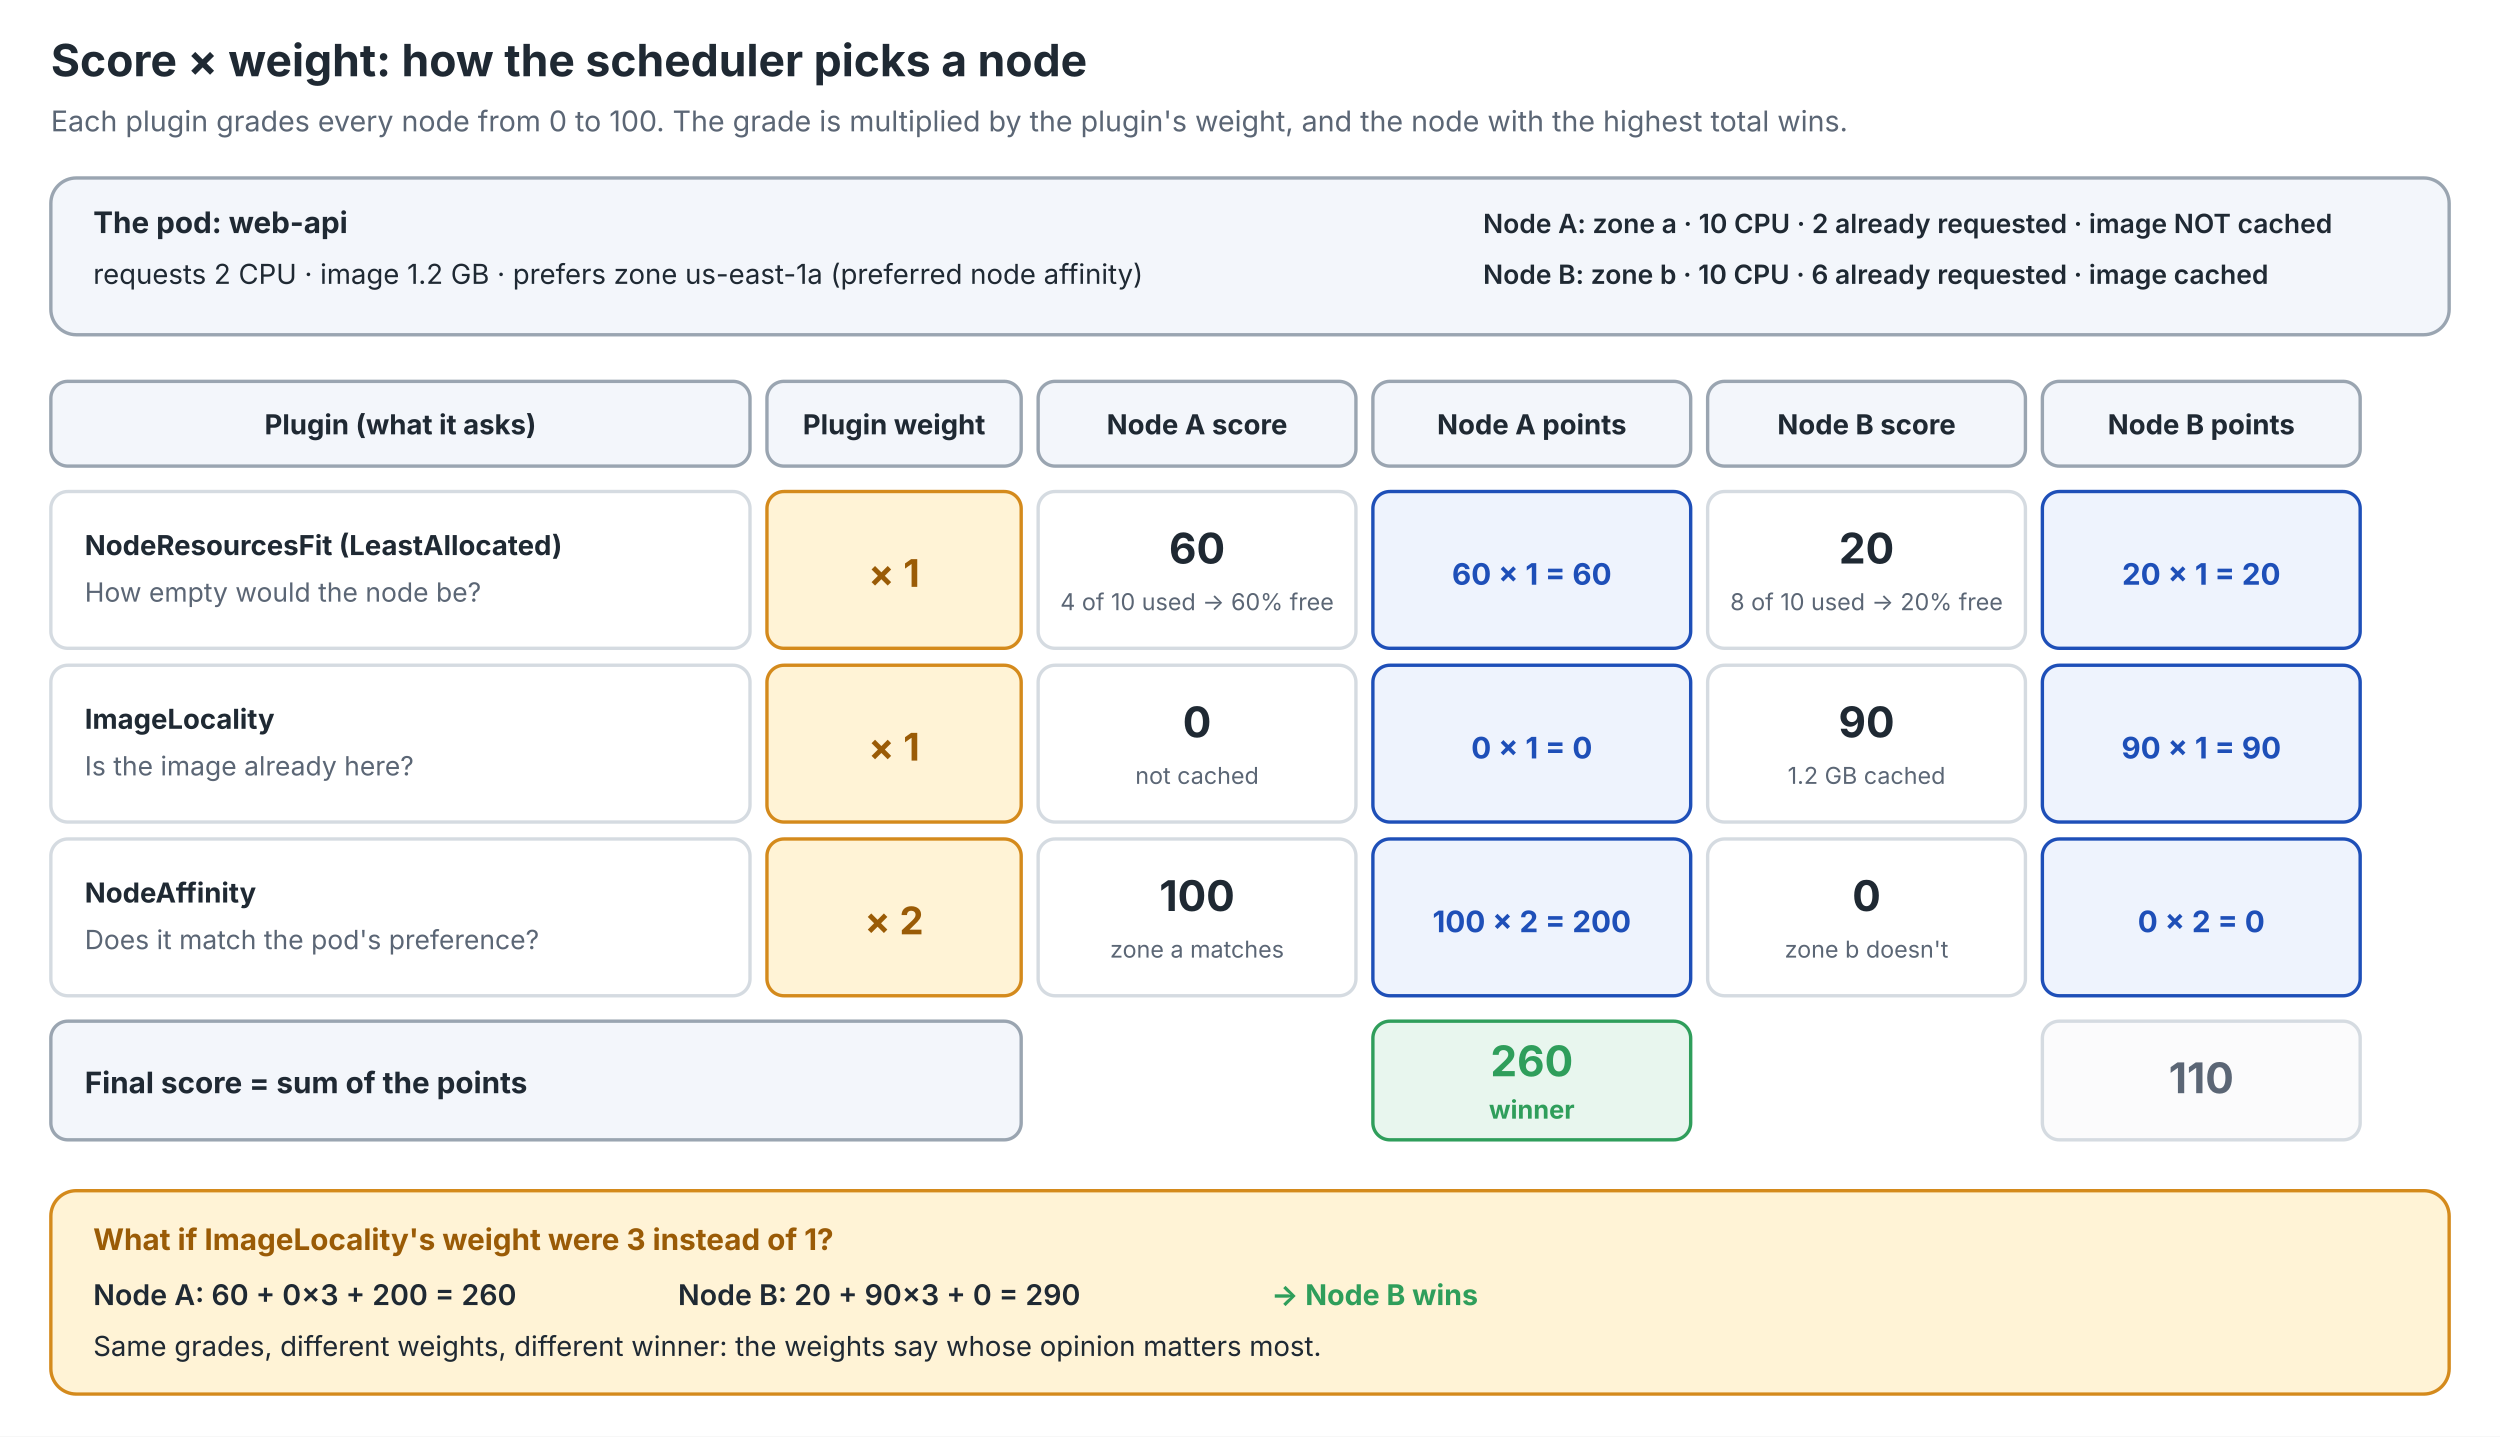
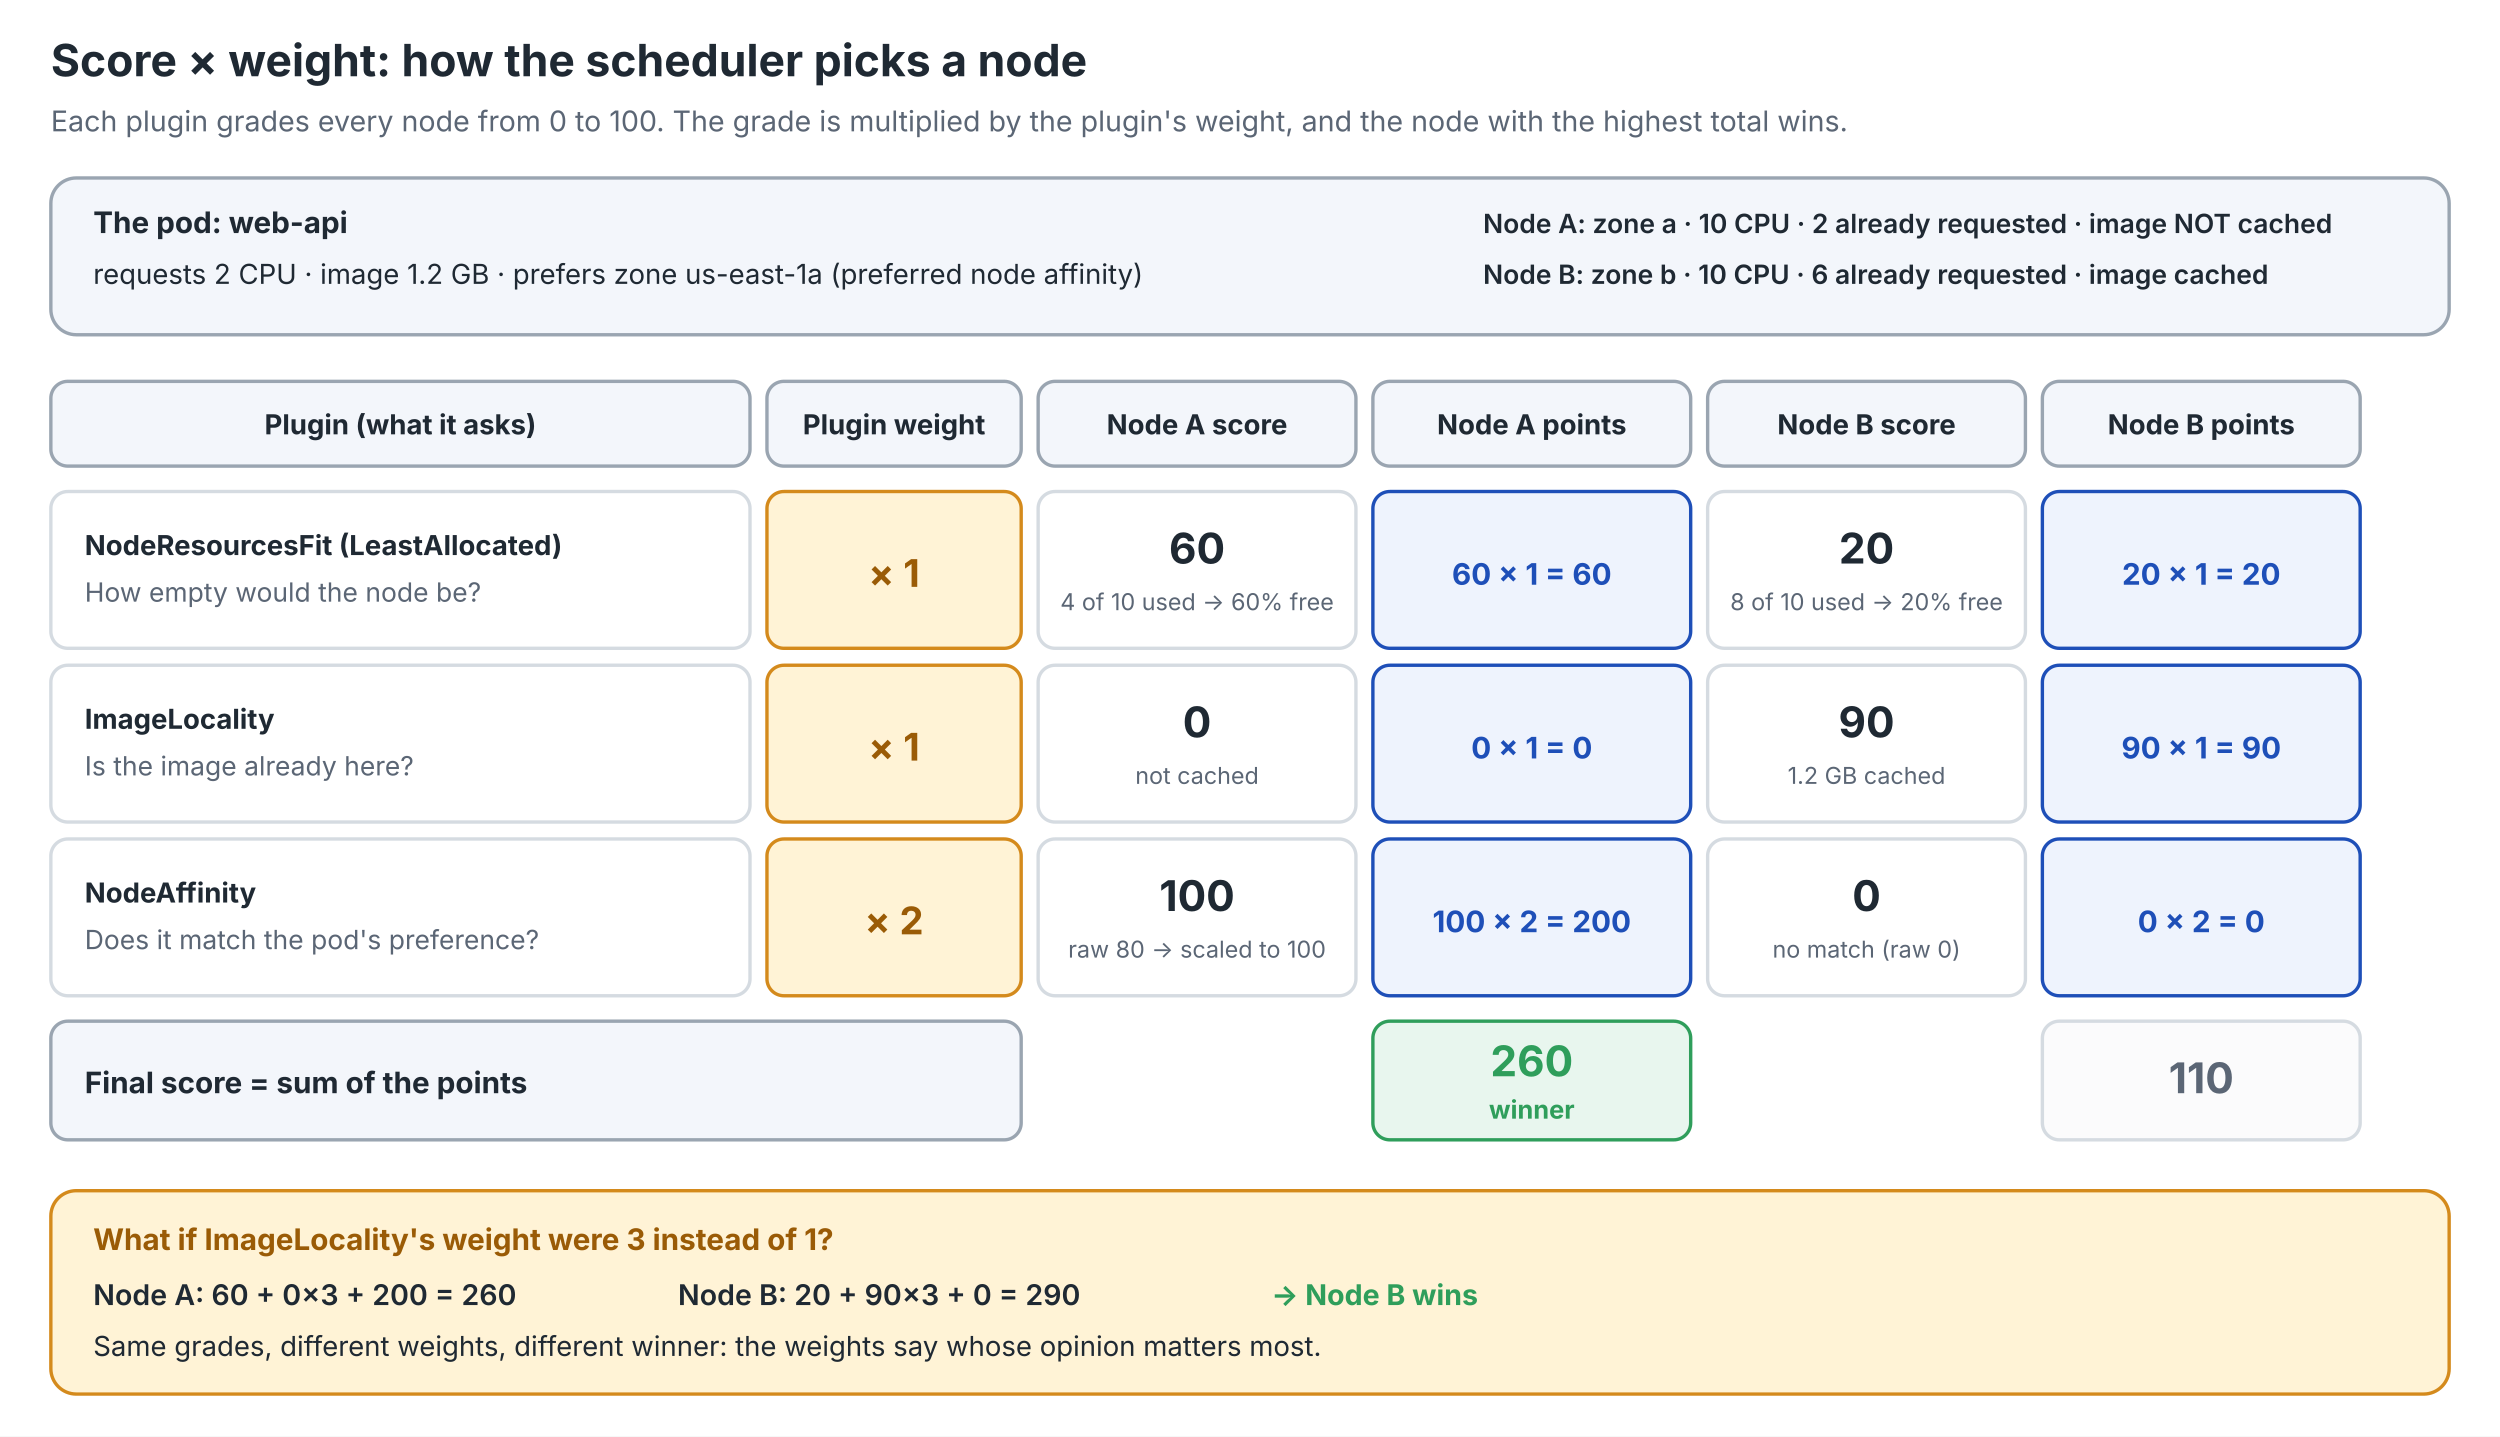
<svg xmlns="http://www.w3.org/2000/svg" viewBox="0 0 1180 678" width="1180" height="678" style="color-scheme: light">
  <rect width="100%" height="100%" fill="#ffffff" />
  <defs>
    <marker id="ar" viewBox="0 0 10 10" refX="9" refY="5" markerWidth="7" markerHeight="7" orient="auto-start-reverse">
      <path d="M0,0 L10,5 L0,10 z" fill="#5b6675" />
    </marker>
  </defs>
  <text x="24" y="36" font-family="Inter, Segoe UI, Helvetica, Arial, sans-serif" font-size="21" font-weight="700" fill="#1f2933" text-anchor="start">
    <tspan x="24" dy="0" font-weight="700" fill="#1f2933">Score × weight: how the scheduler picks a node</tspan>
  </text>
  <text x="24" y="62" font-family="Inter, Segoe UI, Helvetica, Arial, sans-serif" font-size="13.5" font-weight="400" fill="#5b6675" text-anchor="start">
    <tspan x="24" dy="0" font-weight="400" fill="#5b6675">Each plugin grades every node from 0 to 100. The grade is multiplied by the plugin's weight, and the node with the highest total wins.</tspan>
  </text>
  <rect x="24" y="84" width="1132" height="74" rx="12" fill="#f3f6fb" stroke="#9aa5b1" stroke-width="1.6" />
  <text x="44" y="110" font-family="Inter, Segoe UI, Helvetica, Arial, sans-serif" font-size="14" font-weight="400" fill="#1f2933" text-anchor="start">
    <tspan x="44" dy="0" font-weight="700" fill="#1f2933">The pod: web-api</tspan>
  </text>
  <text x="44" y="134" font-family="Inter, Segoe UI, Helvetica, Arial, sans-serif" font-size="13" font-weight="400" fill="#1f2933" text-anchor="start">
    <tspan x="44" dy="0" font-weight="400" fill="#1f2933">requests 2 CPU · image 1.2 GB · prefers zone us-east-1a (preferred node affinity)</tspan>
  </text>
  <text x="700" y="110" font-family="Inter, Segoe UI, Helvetica, Arial, sans-serif" font-size="12.5" font-weight="400" fill="#1f2933" text-anchor="start">
    <tspan x="700" dy="0" font-weight="600" fill="#1f2933">Node A: zone a · 10 CPU · 2 already requested · image NOT cached</tspan>
  </text>
  <text x="700" y="134" font-family="Inter, Segoe UI, Helvetica, Arial, sans-serif" font-size="12.5" font-weight="400" fill="#1f2933" text-anchor="start">
    <tspan x="700" dy="0" font-weight="600" fill="#1f2933">Node B: zone b · 10 CPU · 6 already requested · image cached</tspan>
  </text>
  <rect x="24" y="180" width="330" height="40" rx="8" fill="#f3f6fb" stroke="#9aa5b1" stroke-width="1.6" />
  <text x="189.0" y="205" font-family="Inter, Segoe UI, Helvetica, Arial, sans-serif" font-size="13" font-weight="700" fill="#1f2933" text-anchor="middle">
    <tspan x="189.0" dy="0" font-weight="700" fill="#1f2933">Plugin (what it asks)</tspan>
  </text>
  <rect x="362" y="180" width="120" height="40" rx="8" fill="#f3f6fb" stroke="#9aa5b1" stroke-width="1.6" />
  <text x="422.0" y="205" font-family="Inter, Segoe UI, Helvetica, Arial, sans-serif" font-size="13" font-weight="700" fill="#1f2933" text-anchor="middle">
    <tspan x="422.0" dy="0" font-weight="700" fill="#1f2933">Plugin weight</tspan>
  </text>
  <rect x="490" y="180" width="150" height="40" rx="8" fill="#f3f6fb" stroke="#9aa5b1" stroke-width="1.6" />
  <text x="565.0" y="205" font-family="Inter, Segoe UI, Helvetica, Arial, sans-serif" font-size="13" font-weight="700" fill="#1f2933" text-anchor="middle">
    <tspan x="565.0" dy="0" font-weight="700" fill="#1f2933">Node A score</tspan>
  </text>
  <rect x="648" y="180" width="150" height="40" rx="8" fill="#f3f6fb" stroke="#9aa5b1" stroke-width="1.6" />
  <text x="723.0" y="205" font-family="Inter, Segoe UI, Helvetica, Arial, sans-serif" font-size="13" font-weight="700" fill="#1f2933" text-anchor="middle">
    <tspan x="723.0" dy="0" font-weight="700" fill="#1f2933">Node A points</tspan>
  </text>
  <rect x="806" y="180" width="150" height="40" rx="8" fill="#f3f6fb" stroke="#9aa5b1" stroke-width="1.6" />
  <text x="881.0" y="205" font-family="Inter, Segoe UI, Helvetica, Arial, sans-serif" font-size="13" font-weight="700" fill="#1f2933" text-anchor="middle">
    <tspan x="881.0" dy="0" font-weight="700" fill="#1f2933">Node B score</tspan>
  </text>
  <rect x="964" y="180" width="150" height="40" rx="8" fill="#f3f6fb" stroke="#9aa5b1" stroke-width="1.6" />
  <text x="1039.0" y="205" font-family="Inter, Segoe UI, Helvetica, Arial, sans-serif" font-size="13" font-weight="700" fill="#1f2933" text-anchor="middle">
    <tspan x="1039.0" dy="0" font-weight="700" fill="#1f2933">Node B points</tspan>
  </text>
  <rect x="24" y="232" width="330" height="74" rx="8" fill="#ffffff" stroke="#d5dbe1" stroke-width="1.6" />
  <text x="40" y="262" font-family="Inter, Segoe UI, Helvetica, Arial, sans-serif" font-size="13" font-weight="400" fill="#1f2933" text-anchor="start">
    <tspan x="40" dy="0" font-weight="700" fill="#1f2933">NodeResourcesFit (LeastAllocated)</tspan>
  </text>
  <text x="40" y="284" font-family="Inter, Segoe UI, Helvetica, Arial, sans-serif" font-size="12.5" font-weight="400" fill="#5b6675" text-anchor="start">
    <tspan x="40" dy="0" font-weight="400" fill="#5b6675">How empty would the node be?</tspan>
  </text>
  <rect x="362" y="232" width="120" height="74" rx="8" fill="#fff3d6" stroke="#d48a1c" stroke-width="1.6" />
  <text x="422.0" y="277" font-family="Inter, Segoe UI, Helvetica, Arial, sans-serif" font-size="18" font-weight="700" fill="#9a5b06" text-anchor="middle">
    <tspan x="422.0" dy="0" font-weight="700" fill="#9a5b06">× 1</tspan>
  </text>
  <rect x="490" y="232" width="150" height="74" rx="8" fill="#ffffff" stroke="#d5dbe1" stroke-width="1.6" />
  <text x="565" y="266" font-family="Inter, Segoe UI, Helvetica, Arial, sans-serif" font-size="20" font-weight="700" fill="#1f2933" text-anchor="middle">
    <tspan x="565" dy="0" font-weight="700" fill="#1f2933">60</tspan>
  </text>
  <text x="565" y="288" font-family="Inter, Segoe UI, Helvetica, Arial, sans-serif" font-size="11" font-weight="400" fill="#5b6675" text-anchor="middle">
    <tspan x="565" dy="0" font-weight="400" fill="#5b6675">4 of 10 used → 60% free</tspan>
  </text>
  <rect x="648" y="232" width="150" height="74" rx="8" fill="#eef3fd" stroke="#1e4fb8" stroke-width="1.6" />
  <text x="723" y="276" font-family="Inter, Segoe UI, Helvetica, Arial, sans-serif" font-size="14" font-weight="700" fill="#1e4fb8" text-anchor="middle">
    <tspan x="723" dy="0" font-weight="700" fill="#1e4fb8">60 × 1 = 60</tspan>
  </text>
  <rect x="806" y="232" width="150" height="74" rx="8" fill="#ffffff" stroke="#d5dbe1" stroke-width="1.6" />
  <text x="881" y="266" font-family="Inter, Segoe UI, Helvetica, Arial, sans-serif" font-size="20" font-weight="700" fill="#1f2933" text-anchor="middle">
    <tspan x="881" dy="0" font-weight="700" fill="#1f2933">20</tspan>
  </text>
  <text x="881" y="288" font-family="Inter, Segoe UI, Helvetica, Arial, sans-serif" font-size="11" font-weight="400" fill="#5b6675" text-anchor="middle">
    <tspan x="881" dy="0" font-weight="400" fill="#5b6675">8 of 10 used → 20% free</tspan>
  </text>
  <rect x="964" y="232" width="150" height="74" rx="8" fill="#eef3fd" stroke="#1e4fb8" stroke-width="1.6" />
  <text x="1039" y="276" font-family="Inter, Segoe UI, Helvetica, Arial, sans-serif" font-size="14" font-weight="700" fill="#1e4fb8" text-anchor="middle">
    <tspan x="1039" dy="0" font-weight="700" fill="#1e4fb8">20 × 1 = 20</tspan>
  </text>
  <rect x="24" y="314" width="330" height="74" rx="8" fill="#ffffff" stroke="#d5dbe1" stroke-width="1.6" />
  <text x="40" y="344" font-family="Inter, Segoe UI, Helvetica, Arial, sans-serif" font-size="13" font-weight="400" fill="#1f2933" text-anchor="start">
    <tspan x="40" dy="0" font-weight="700" fill="#1f2933">ImageLocality</tspan>
  </text>
  <text x="40" y="366" font-family="Inter, Segoe UI, Helvetica, Arial, sans-serif" font-size="12.5" font-weight="400" fill="#5b6675" text-anchor="start">
    <tspan x="40" dy="0" font-weight="400" fill="#5b6675">Is the image already here?</tspan>
  </text>
  <rect x="362" y="314" width="120" height="74" rx="8" fill="#fff3d6" stroke="#d48a1c" stroke-width="1.6" />
  <text x="422.0" y="359" font-family="Inter, Segoe UI, Helvetica, Arial, sans-serif" font-size="18" font-weight="700" fill="#9a5b06" text-anchor="middle">
    <tspan x="422.0" dy="0" font-weight="700" fill="#9a5b06">× 1</tspan>
  </text>
  <rect x="490" y="314" width="150" height="74" rx="8" fill="#ffffff" stroke="#d5dbe1" stroke-width="1.6" />
  <text x="565" y="348" font-family="Inter, Segoe UI, Helvetica, Arial, sans-serif" font-size="20" font-weight="700" fill="#1f2933" text-anchor="middle">
    <tspan x="565" dy="0" font-weight="700" fill="#1f2933">0</tspan>
  </text>
  <text x="565" y="370" font-family="Inter, Segoe UI, Helvetica, Arial, sans-serif" font-size="11" font-weight="400" fill="#5b6675" text-anchor="middle">
    <tspan x="565" dy="0" font-weight="400" fill="#5b6675">not cached</tspan>
  </text>
  <rect x="648" y="314" width="150" height="74" rx="8" fill="#eef3fd" stroke="#1e4fb8" stroke-width="1.6" />
  <text x="723" y="358" font-family="Inter, Segoe UI, Helvetica, Arial, sans-serif" font-size="14" font-weight="700" fill="#1e4fb8" text-anchor="middle">
    <tspan x="723" dy="0" font-weight="700" fill="#1e4fb8">0 × 1 = 0</tspan>
  </text>
  <rect x="806" y="314" width="150" height="74" rx="8" fill="#ffffff" stroke="#d5dbe1" stroke-width="1.6" />
  <text x="881" y="348" font-family="Inter, Segoe UI, Helvetica, Arial, sans-serif" font-size="20" font-weight="700" fill="#1f2933" text-anchor="middle">
    <tspan x="881" dy="0" font-weight="700" fill="#1f2933">90</tspan>
  </text>
  <text x="881" y="370" font-family="Inter, Segoe UI, Helvetica, Arial, sans-serif" font-size="11" font-weight="400" fill="#5b6675" text-anchor="middle">
    <tspan x="881" dy="0" font-weight="400" fill="#5b6675">1.2 GB cached</tspan>
  </text>
  <rect x="964" y="314" width="150" height="74" rx="8" fill="#eef3fd" stroke="#1e4fb8" stroke-width="1.6" />
  <text x="1039" y="358" font-family="Inter, Segoe UI, Helvetica, Arial, sans-serif" font-size="14" font-weight="700" fill="#1e4fb8" text-anchor="middle">
    <tspan x="1039" dy="0" font-weight="700" fill="#1e4fb8">90 × 1 = 90</tspan>
  </text>
  <rect x="24" y="396" width="330" height="74" rx="8" fill="#ffffff" stroke="#d5dbe1" stroke-width="1.6" />
  <text x="40" y="426" font-family="Inter, Segoe UI, Helvetica, Arial, sans-serif" font-size="13" font-weight="400" fill="#1f2933" text-anchor="start">
    <tspan x="40" dy="0" font-weight="700" fill="#1f2933">NodeAffinity</tspan>
  </text>
  <text x="40" y="448" font-family="Inter, Segoe UI, Helvetica, Arial, sans-serif" font-size="12.5" font-weight="400" fill="#5b6675" text-anchor="start">
    <tspan x="40" dy="0" font-weight="400" fill="#5b6675">Does it match the pod's preference?</tspan>
  </text>
  <rect x="362" y="396" width="120" height="74" rx="8" fill="#fff3d6" stroke="#d48a1c" stroke-width="1.6" />
  <text x="422.0" y="441" font-family="Inter, Segoe UI, Helvetica, Arial, sans-serif" font-size="18" font-weight="700" fill="#9a5b06" text-anchor="middle">
    <tspan x="422.0" dy="0" font-weight="700" fill="#9a5b06">× 2</tspan>
  </text>
  <rect x="490" y="396" width="150" height="74" rx="8" fill="#ffffff" stroke="#d5dbe1" stroke-width="1.6" />
  <text x="565" y="430" font-family="Inter, Segoe UI, Helvetica, Arial, sans-serif" font-size="20" font-weight="700" fill="#1f2933" text-anchor="middle">
    <tspan x="565" dy="0" font-weight="700" fill="#1f2933">100</tspan>
  </text>
  <text x="565" y="452" font-family="Inter, Segoe UI, Helvetica, Arial, sans-serif" font-size="11" font-weight="400" fill="#5b6675" text-anchor="middle">
-     <tspan x="565" dy="0" font-weight="400" fill="#5b6675">zone a matches</tspan>
+     <tspan x="565" dy="0" font-weight="400" fill="#5b6675">raw 80 → scaled to 100</tspan>
  </text>
  <rect x="648" y="396" width="150" height="74" rx="8" fill="#eef3fd" stroke="#1e4fb8" stroke-width="1.6" />
  <text x="723" y="440" font-family="Inter, Segoe UI, Helvetica, Arial, sans-serif" font-size="14" font-weight="700" fill="#1e4fb8" text-anchor="middle">
    <tspan x="723" dy="0" font-weight="700" fill="#1e4fb8">100 × 2 = 200</tspan>
  </text>
  <rect x="806" y="396" width="150" height="74" rx="8" fill="#ffffff" stroke="#d5dbe1" stroke-width="1.6" />
  <text x="881" y="430" font-family="Inter, Segoe UI, Helvetica, Arial, sans-serif" font-size="20" font-weight="700" fill="#1f2933" text-anchor="middle">
    <tspan x="881" dy="0" font-weight="700" fill="#1f2933">0</tspan>
  </text>
  <text x="881" y="452" font-family="Inter, Segoe UI, Helvetica, Arial, sans-serif" font-size="11" font-weight="400" fill="#5b6675" text-anchor="middle">
-     <tspan x="881" dy="0" font-weight="400" fill="#5b6675">zone b doesn't</tspan>
+     <tspan x="881" dy="0" font-weight="400" fill="#5b6675">no match (raw 0)</tspan>
  </text>
  <rect x="964" y="396" width="150" height="74" rx="8" fill="#eef3fd" stroke="#1e4fb8" stroke-width="1.6" />
  <text x="1039" y="440" font-family="Inter, Segoe UI, Helvetica, Arial, sans-serif" font-size="14" font-weight="700" fill="#1e4fb8" text-anchor="middle">
    <tspan x="1039" dy="0" font-weight="700" fill="#1e4fb8">0 × 2 = 0</tspan>
  </text>
  <rect x="24" y="482" width="458" height="56" rx="8" fill="#f3f6fb" stroke="#9aa5b1" stroke-width="1.6" />
  <text x="40" y="516" font-family="Inter, Segoe UI, Helvetica, Arial, sans-serif" font-size="14" font-weight="400" fill="#1f2933" text-anchor="start">
    <tspan x="40" dy="0" font-weight="700" fill="#1f2933">Final score = sum of the points</tspan>
  </text>
  <rect x="648" y="482" width="150" height="56" rx="8" fill="#e8f6ee" stroke="#2f9e5b" stroke-width="1.6" />
  <text x="723" y="508" font-family="Inter, Segoe UI, Helvetica, Arial, sans-serif" font-size="20" font-weight="700" fill="#2f9e5b" text-anchor="middle">
    <tspan x="723" dy="0" font-weight="700" fill="#2f9e5b">260</tspan>
  </text>
  <text x="723" y="528" font-family="Inter, Segoe UI, Helvetica, Arial, sans-serif" font-size="12" font-weight="700" fill="#2f9e5b" text-anchor="middle">
    <tspan x="723" dy="0" font-weight="700" fill="#2f9e5b">winner</tspan>
  </text>
  <rect x="964" y="482" width="150" height="56" rx="8" fill="#fbfbfc" stroke="#d5dbe1" stroke-width="1.6" />
  <text x="1039" y="516" font-family="Inter, Segoe UI, Helvetica, Arial, sans-serif" font-size="20" font-weight="700" fill="#5b6675" text-anchor="middle">
    <tspan x="1039" dy="0" font-weight="700" fill="#5b6675">110</tspan>
  </text>
  <rect x="24" y="562" width="1132" height="96" rx="12" fill="#fff3d6" stroke="#d48a1c" stroke-width="1.6" />
  <text x="44" y="590" font-family="Inter, Segoe UI, Helvetica, Arial, sans-serif" font-size="14" font-weight="400" fill="#1f2933" text-anchor="start">
    <tspan x="44" dy="0" font-weight="700" fill="#9a5b06">What if ImageLocality's weight were 3 instead of 1?</tspan>
  </text>
  <text x="44" y="616" font-family="Inter, Segoe UI, Helvetica, Arial, sans-serif" font-size="13.5" font-weight="600" fill="#1f2933" text-anchor="start">
    <tspan x="44" dy="0" font-weight="600" fill="#1f2933">Node A: 60 + 0×3 + 200 = 260</tspan>
  </text>
  <text x="320" y="616" font-family="Inter, Segoe UI, Helvetica, Arial, sans-serif" font-size="13.5" font-weight="600" fill="#1f2933" text-anchor="start">
    <tspan x="320" dy="0" font-weight="600" fill="#1f2933">Node B: 20 + 90×3 + 0 = 290</tspan>
  </text>
  <text x="600" y="616" font-family="Inter, Segoe UI, Helvetica, Arial, sans-serif" font-size="13.5" font-weight="400" fill="#1f2933" text-anchor="start">
    <tspan x="600" dy="0" font-weight="700" fill="#2f9e5b">→ Node B wins</tspan>
  </text>
  <text x="44" y="640" font-family="Inter, Segoe UI, Helvetica, Arial, sans-serif" font-size="13" font-weight="400" fill="#1f2933" text-anchor="start">
    <tspan x="44" dy="0" font-weight="400" fill="#1f2933">Same grades, different weights, different winner: the weights say whose opinion matters most.</tspan>
  </text>
</svg>
